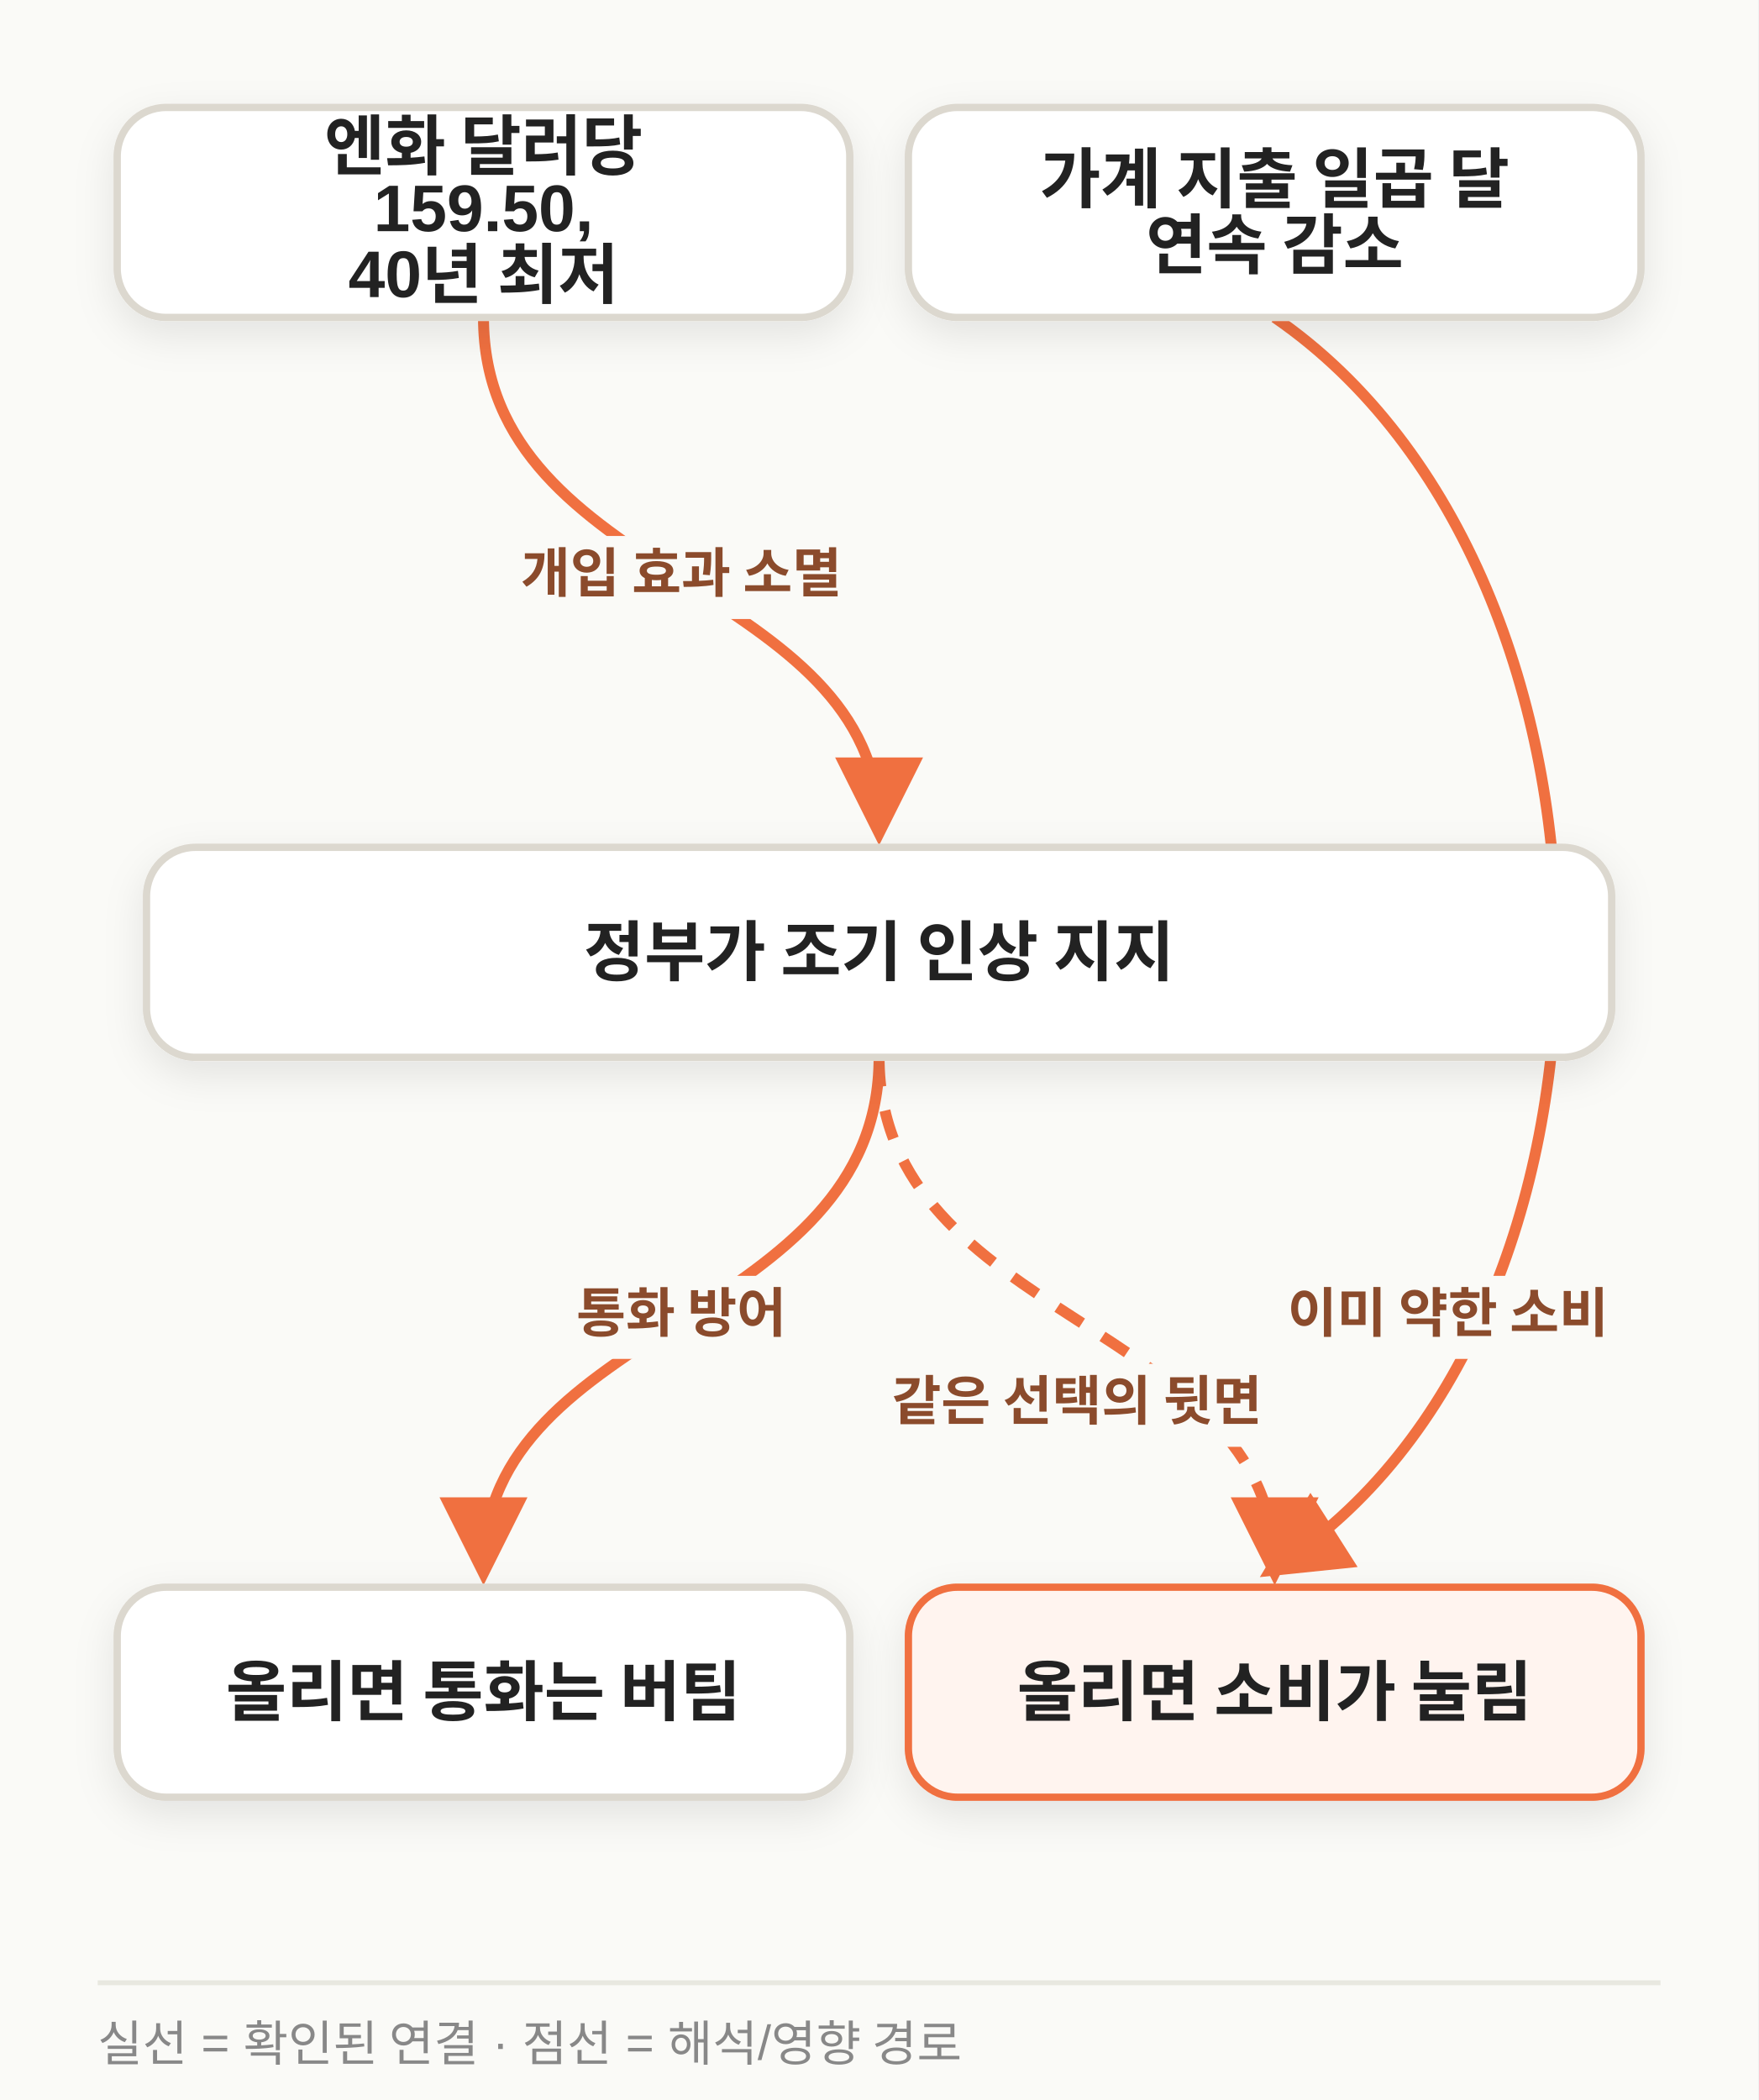
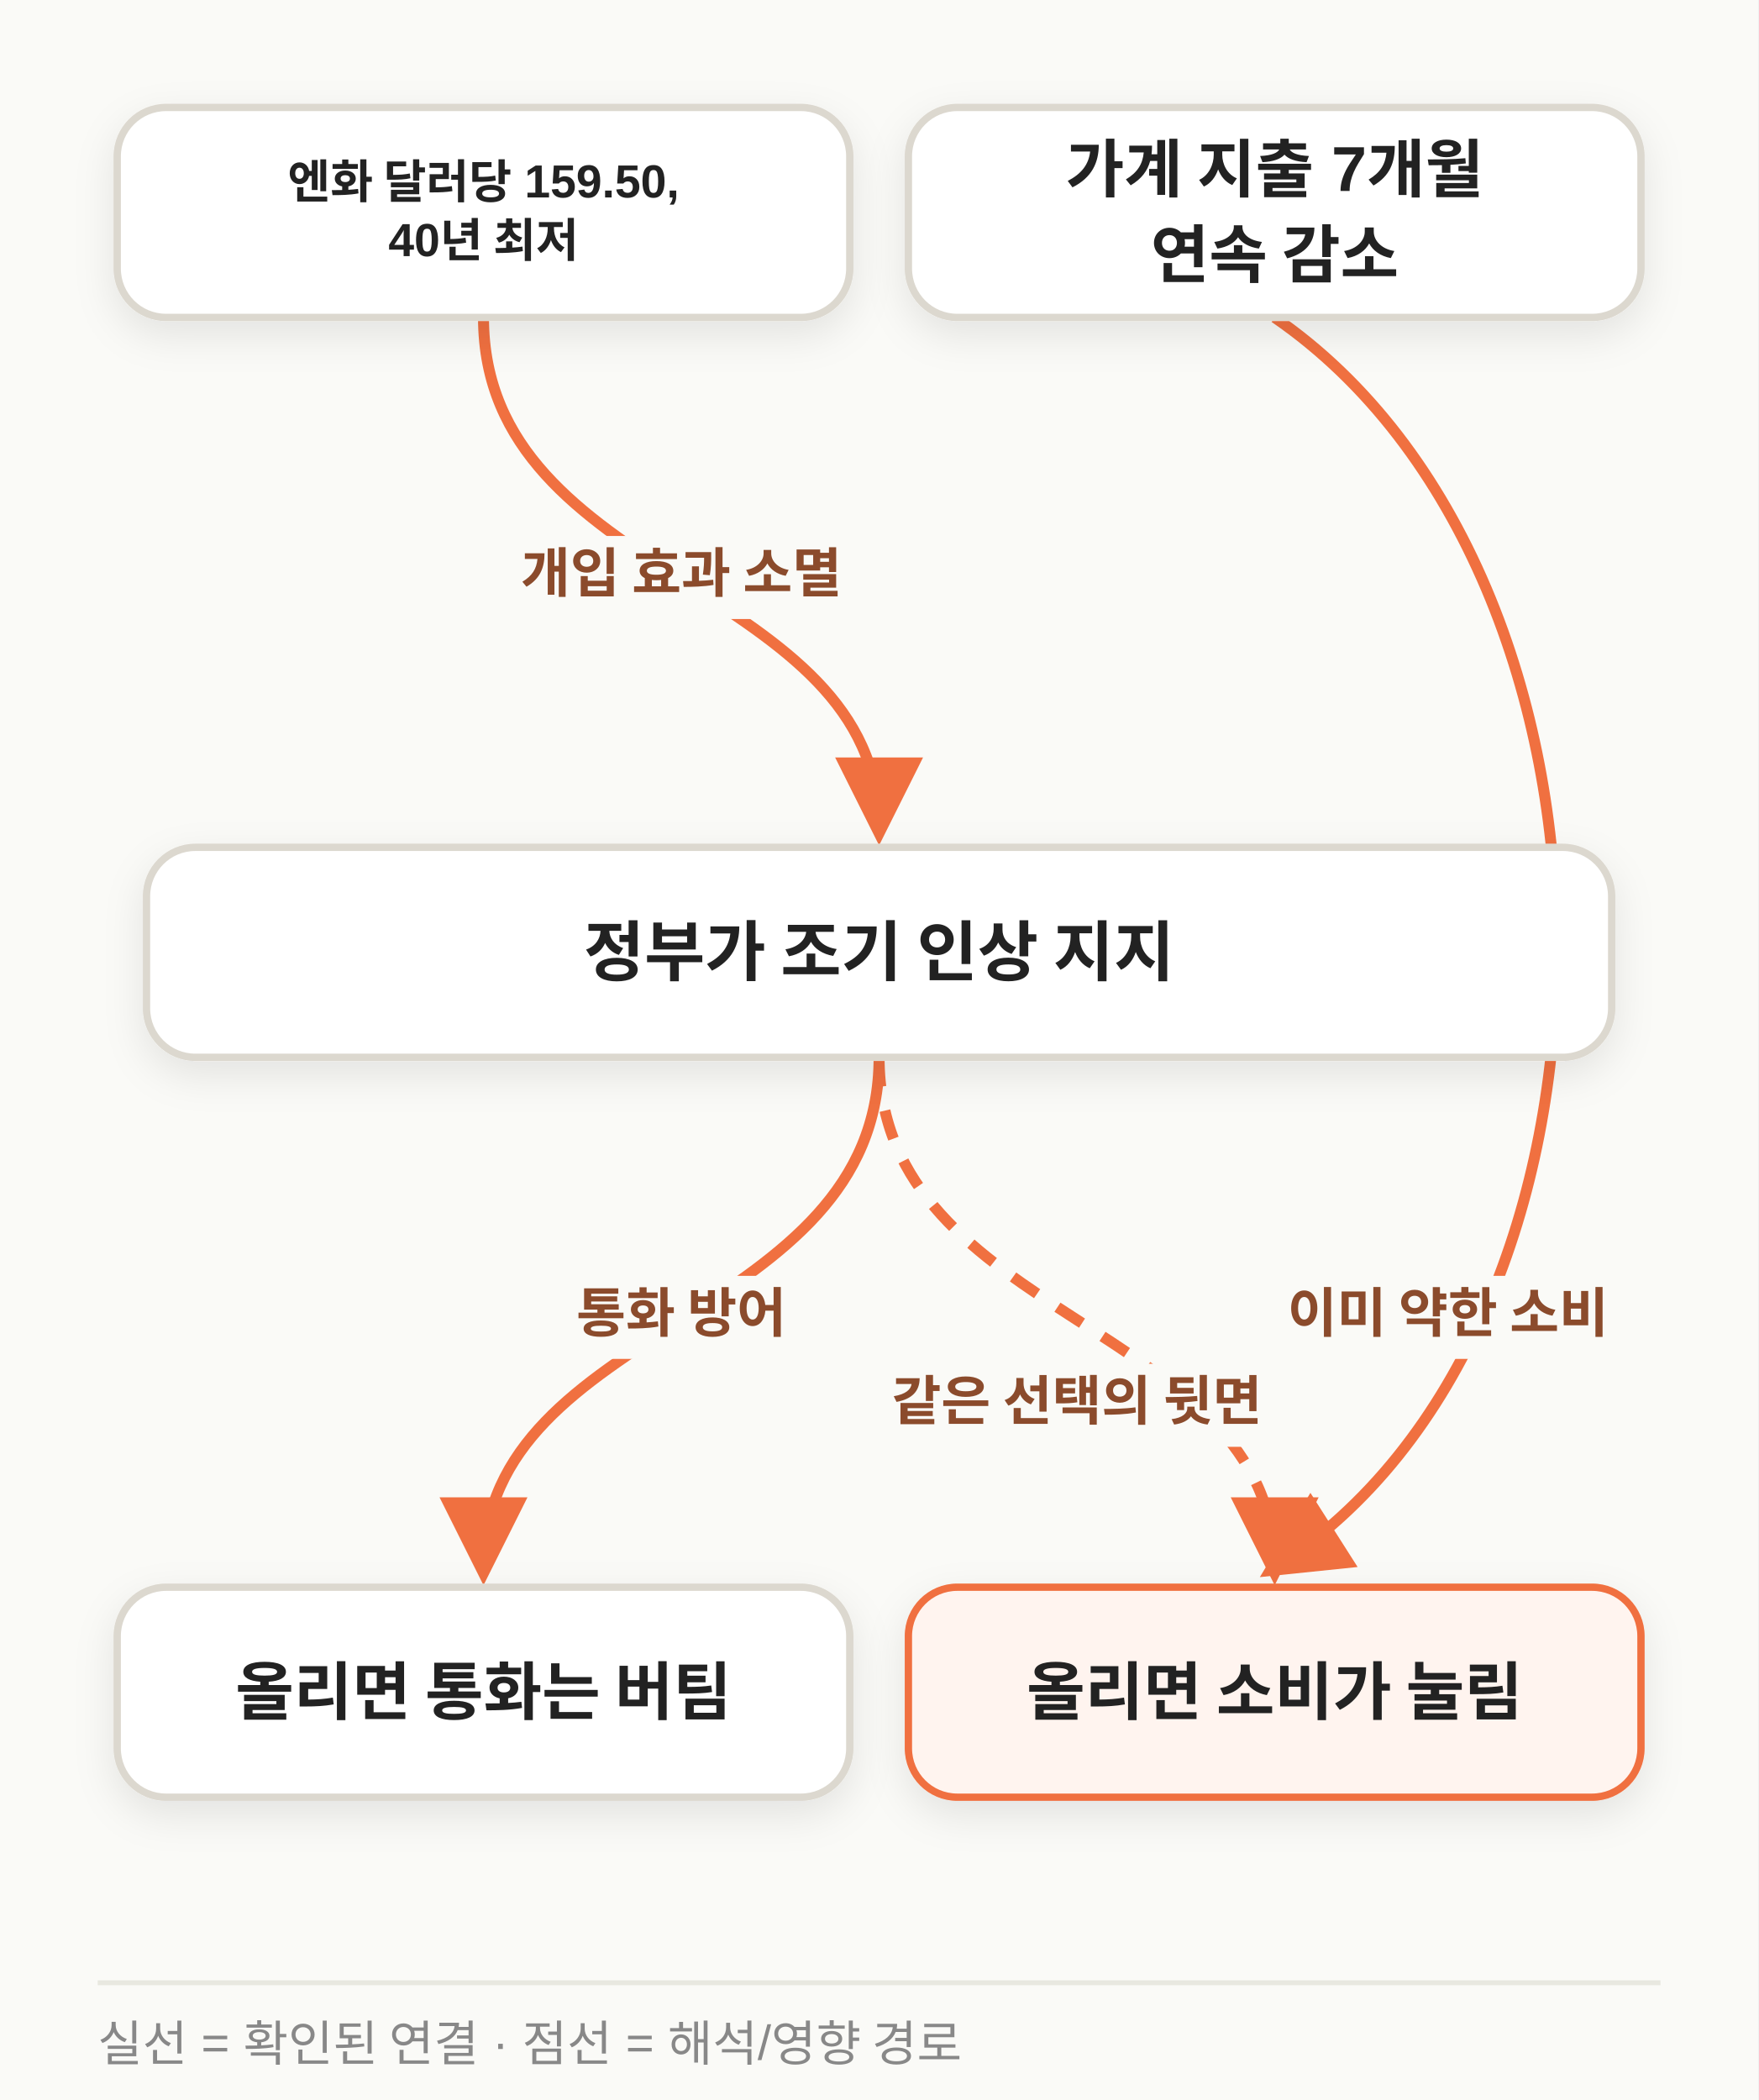
<svg xmlns="http://www.w3.org/2000/svg" width="720" height="860" viewBox="0 0 720 860" class="morning-diagram morning-diagram-mobile" data-mobile-layout="same-topology" data-motion-orientation="TB" data-motion-steps="5">
  <defs>
    <filter id="shadow" x="-20%" y="-20%" width="140%" height="160%">
      <feDropShadow dx="0" dy="6" stdDeviation="8" flood-color="#111111" flood-opacity=".09" />
    </filter>
    <marker id="arrow" viewBox="0 0 10 10" refX="8" refY="5" markerWidth="8" markerHeight="8" orient="auto-start-reverse">
      <path d="M 0 0 L 10 5 L 0 10 z" fill="#F07040" />
    </marker>
  </defs>
  <rect width="720" height="860" fill="#FAFAF7" />
  <g class="motion-step motion-edge" data-motion-step="1" data-from="A" data-to="B" style="--motion-delay:1360ms">
    <path d="M 198.0 130.0 C 198.0 238.5, 360.0 238.5, 360.0 339.0" fill="none" stroke="#F07040" stroke-width="4.5" marker-end="url(#arrow)" />
    <rect x="176.0" y="219.5" width="206" height="34" rx="17" fill="#FAFAF7" />
    <text x="279.0" y="242.5" text-anchor="middle" font-family="Apple SD Gothic Neo,Malgun Gothic,Arial,sans-serif" font-size="22" font-weight="800" fill="#8B4B2C">개입 효과 소멸</text>
  </g>
  <g class="motion-step motion-edge" data-motion-step="3" data-from="B" data-to="D" style="--motion-delay:2720ms">
    <path d="M 360.0 433.0 C 360.0 541.5, 198.0 541.5, 198.0 642.0" fill="none" stroke="#F07040" stroke-width="4.5" marker-end="url(#arrow)" />
    <rect x="207.5" y="522.5" width="143" height="34" rx="17" fill="#FAFAF7" />
    <text x="279.0" y="545.5" text-anchor="middle" font-family="Apple SD Gothic Neo,Malgun Gothic,Arial,sans-serif" font-size="22" font-weight="800" fill="#8B4B2C">통화 방어</text>
  </g>
  <g class="motion-step motion-edge" data-motion-step="3" data-from="C" data-to="E" style="--motion-delay:4080ms">
    <path d="M 522.0 130.0 C 676.0 236.1, 676.0 544.0, 522.0 642.0" fill="none" stroke="#F07040" stroke-width="4.5" marker-end="url(#arrow)" />
    <rect x="490.0" y="522.5" width="206" height="34" rx="17" fill="#FAFAF7" />
    <text x="593.0" y="545.5" text-anchor="middle" font-family="Apple SD Gothic Neo,Malgun Gothic,Arial,sans-serif" font-size="22" font-weight="800" fill="#8B4B2C">이미 약한 소비</text>
  </g>
  <g class="motion-step motion-edge" data-motion-step="3" data-from="B" data-to="E" style="--motion-delay:3400ms">
    <path d="M 360.0 433.0 C 360.0 541.5, 522.0 541.5, 522.0 642.0" fill="none" stroke="#F07040" stroke-width="4.5" stroke-dasharray="12 10" marker-end="url(#arrow)" />
    <rect x="327.5" y="558.5" width="227" height="34" rx="17" fill="#FAFAF7" />
    <text x="441.0" y="581.5" text-anchor="middle" font-family="Apple SD Gothic Neo,Malgun Gothic,Arial,sans-serif" font-size="22" font-weight="800" fill="#8B4B2C">같은 선택의 뒷면</text>
  </g>
  <g class="motion-step motion-node" data-motion-step="0" style="--motion-delay:0ms;--motion-accent-delay:640ms">
    <rect class="motion-node-shape" x="48.0" y="44.0" width="300.0" height="86" rx="20" fill="#FFFFFF" stroke="#DCD8CF" stroke-width="3" filter="url(#shadow)" />
-     <text x="198.0" y="60.0" text-anchor="middle" dominant-baseline="middle" font-family="Apple SD Gothic Neo,Malgun Gothic,Arial,sans-serif" font-size="27" font-weight="800" fill="#222222">엔화 달러당</text>
-     <text x="198.0" y="87.0" text-anchor="middle" dominant-baseline="middle" font-family="Apple SD Gothic Neo,Malgun Gothic,Arial,sans-serif" font-size="27" font-weight="800" fill="#222222">159.50,</text>
-     <text x="198.0" y="114.0" text-anchor="middle" dominant-baseline="middle" font-family="Apple SD Gothic Neo,Malgun Gothic,Arial,sans-serif" font-size="27" font-weight="800" fill="#222222">40년 최저</text>
+     <text x="198.0" y="74.5" text-anchor="middle" dominant-baseline="middle" font-family="Apple SD Gothic Neo,Malgun Gothic,Arial,sans-serif" font-size="19" font-weight="800" fill="#222222">엔화 달러당 159.50,</text>
+     <text x="198.0" y="99.5" text-anchor="middle" dominant-baseline="middle" font-family="Apple SD Gothic Neo,Malgun Gothic,Arial,sans-serif" font-size="19" font-weight="800" fill="#222222">40년 최저</text>
  </g>
  <g class="motion-step motion-node" data-motion-step="0" style="--motion-delay:680ms;--motion-accent-delay:1320ms">
    <rect class="motion-node-shape" x="372.0" y="44.0" width="300.0" height="86" rx="20" fill="#FFFFFF" stroke="#DCD8CF" stroke-width="3" filter="url(#shadow)" />
-     <text x="522.0" y="73.5" text-anchor="middle" dominant-baseline="middle" font-family="Apple SD Gothic Neo,Malgun Gothic,Arial,sans-serif" font-size="27" font-weight="800" fill="#222222">가계 지출 일곱 달</text>
-     <text x="522.0" y="100.5" text-anchor="middle" dominant-baseline="middle" font-family="Apple SD Gothic Neo,Malgun Gothic,Arial,sans-serif" font-size="27" font-weight="800" fill="#222222">연속 감소</text>
+     <text x="522.0" y="69.5" text-anchor="middle" dominant-baseline="middle" font-family="Apple SD Gothic Neo,Malgun Gothic,Arial,sans-serif" font-size="26" font-weight="800" fill="#222222">가계 지출 7개월</text>
+     <text x="522.0" y="104.5" text-anchor="middle" dominant-baseline="middle" font-family="Apple SD Gothic Neo,Malgun Gothic,Arial,sans-serif" font-size="26" font-weight="800" fill="#222222">연속 감소</text>
  </g>
  <g class="motion-step motion-node" data-motion-step="2" style="--motion-delay:2040ms;--motion-accent-delay:2680ms">
    <rect class="motion-node-shape" x="60.0" y="347.0" width="600.0" height="86" rx="20" fill="#FFFFFF" stroke="#DCD8CF" stroke-width="3" filter="url(#shadow)" />
    <text x="360.0" y="390.0" text-anchor="middle" dominant-baseline="middle" font-family="Apple SD Gothic Neo,Malgun Gothic,Arial,sans-serif" font-size="27" font-weight="800" fill="#222222">정부가 조기 인상 지지</text>
  </g>
  <g class="motion-step motion-node" data-motion-step="4" style="--motion-delay:4760ms;--motion-accent-delay:5400ms">
    <rect class="motion-node-shape" x="48.0" y="650.0" width="300.0" height="86" rx="20" fill="#FFFFFF" stroke="#DCD8CF" stroke-width="3" filter="url(#shadow)" />
-     <text x="198.0" y="693.0" text-anchor="middle" dominant-baseline="middle" font-family="Apple SD Gothic Neo,Malgun Gothic,Arial,sans-serif" font-size="27" font-weight="800" fill="#222222">올리면 통화는 버팀</text>
+     <text x="198.0" y="693.0" text-anchor="middle" dominant-baseline="middle" font-family="Apple SD Gothic Neo,Malgun Gothic,Arial,sans-serif" font-size="26" font-weight="800" fill="#222222">올리면 통화는 버팀</text>
  </g>
  <g class="motion-step motion-node motion-risk" data-motion-step="4" style="--motion-delay:5440ms;--motion-accent-delay:6080ms">
    <rect class="motion-node-shape" x="372.0" y="650.0" width="300.0" height="86" rx="20" fill="#FFF4EF" stroke="#F07040" stroke-width="3" filter="url(#shadow)" />
-     <text x="522.0" y="693.0" text-anchor="middle" dominant-baseline="middle" font-family="Apple SD Gothic Neo,Malgun Gothic,Arial,sans-serif" font-size="27" font-weight="800" fill="#222222">올리면 소비가 눌림</text>
+     <text x="522.0" y="693.0" text-anchor="middle" dominant-baseline="middle" font-family="Apple SD Gothic Neo,Malgun Gothic,Arial,sans-serif" font-size="26" font-weight="800" fill="#222222">올리면 소비가 눌림</text>
  </g>
  <line x1="40" y1="812" x2="680" y2="812" stroke="#E8E8E0" stroke-width="2" />
  <text x="40" y="844" font-family="Apple SD Gothic Neo,Malgun Gothic,Arial,sans-serif" font-size="20" fill="#888888">실선 = 확인된 연결 · 점선 = 해석/영향 경로</text>
</svg>
